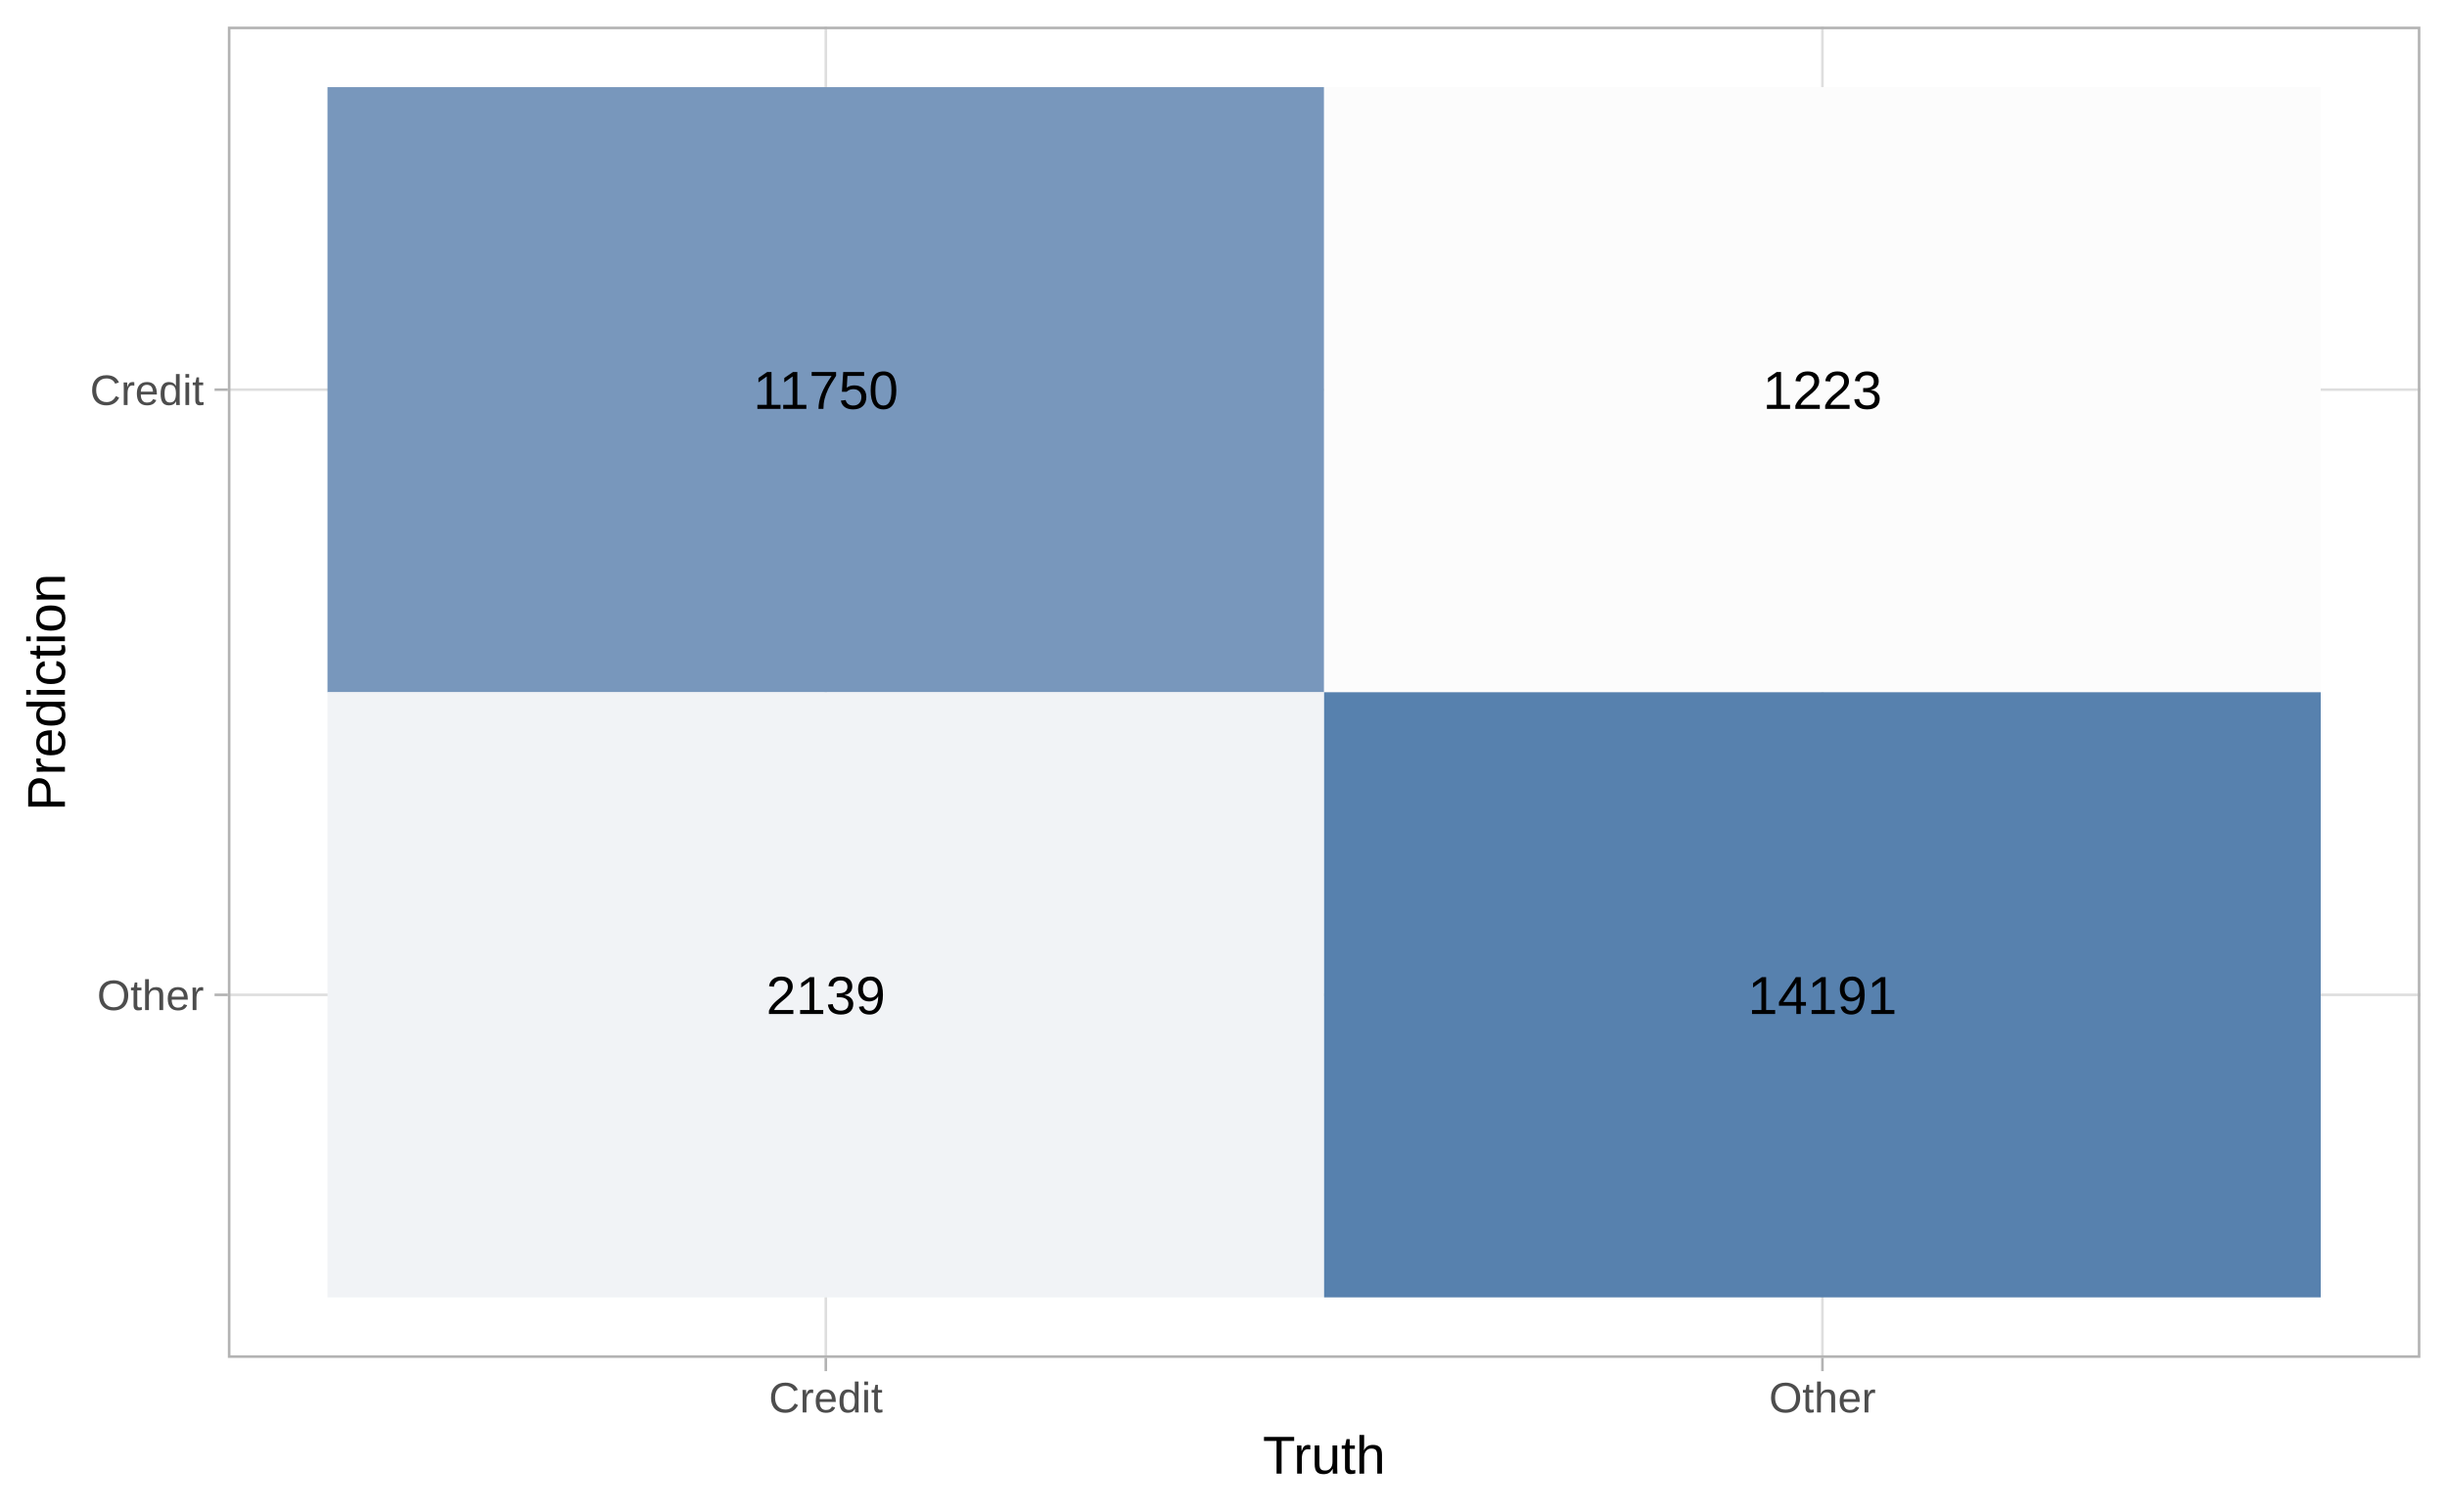
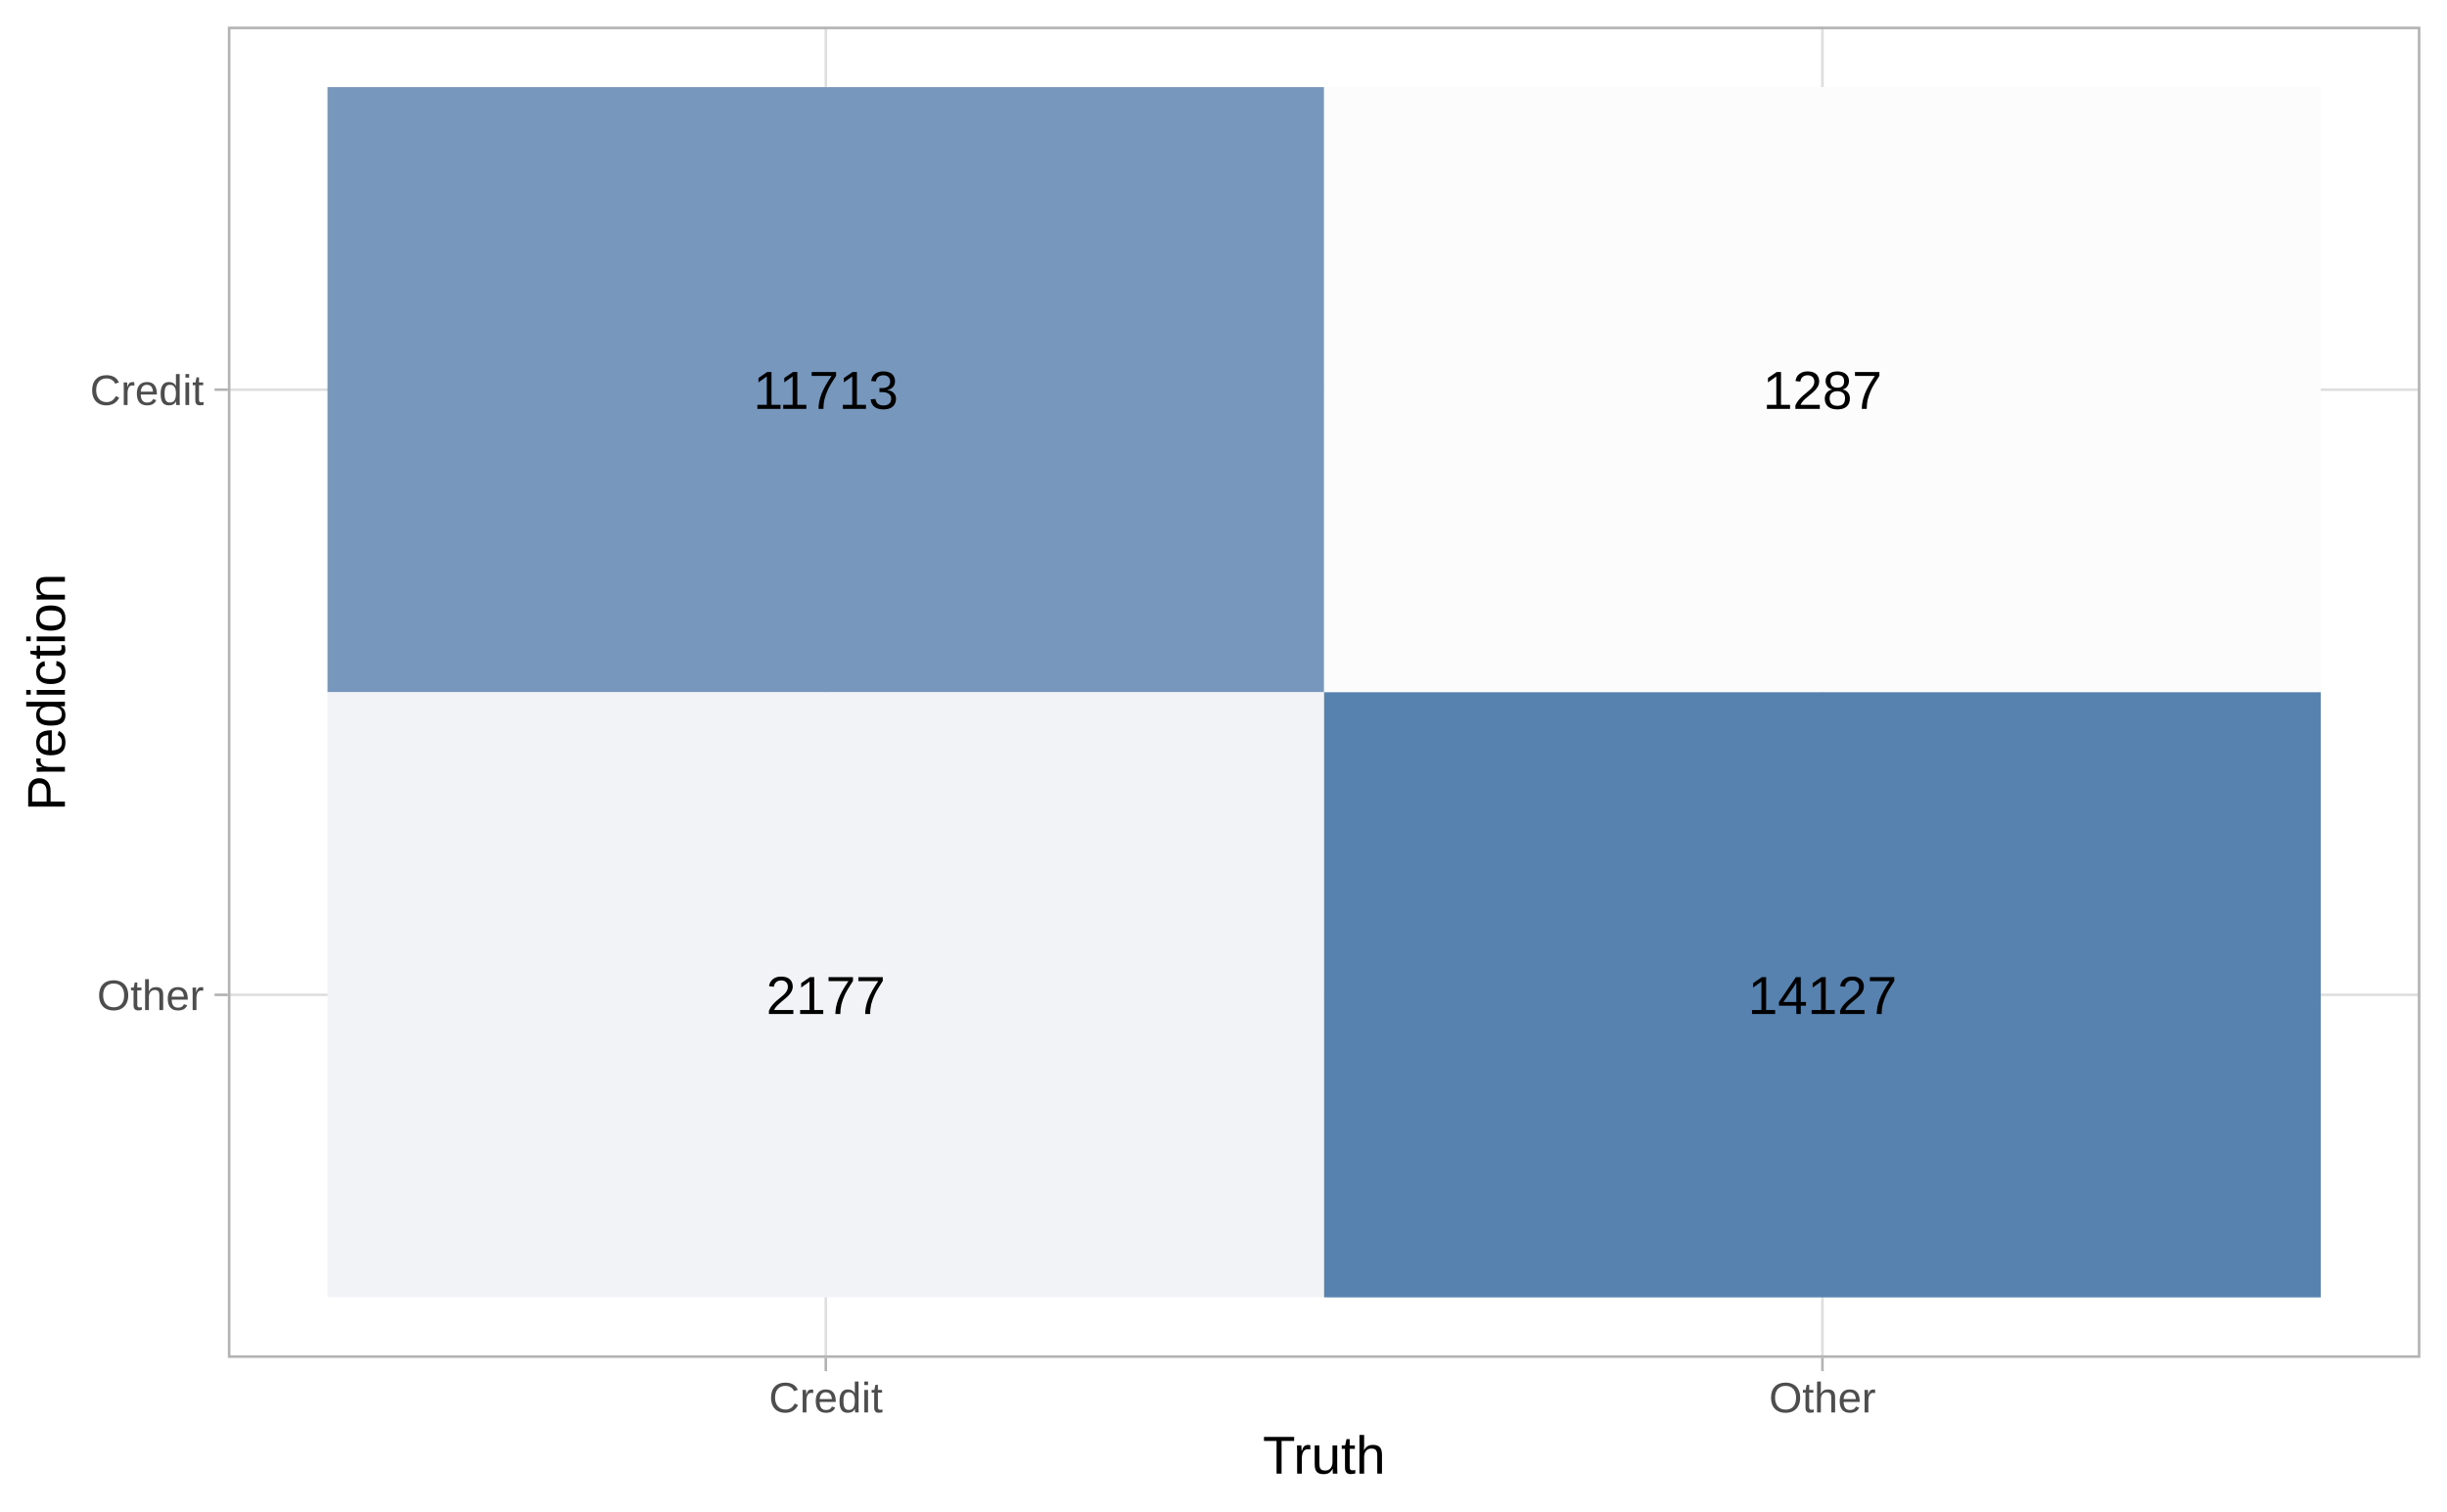
<svg xmlns="http://www.w3.org/2000/svg" class="svglite" width="504.00pt" height="311.47pt" viewBox="0 0 504.00 311.47">
  <defs>
    <style type="text/css">
    .svglite line, .svglite polyline, .svglite polygon, .svglite path, .svglite rect, .svglite circle {
      fill: none;
      stroke: #000000;
      stroke-linecap: round;
      stroke-linejoin: round;
      stroke-miterlimit: 10.00;
    }
  </style>
  </defs>
  <rect width="100%" height="100%" style="stroke: none; fill: #FFFFFF;" />
  <defs>
    <clipPath id="cpMC4wMHw1MDQuMDB8MC4wMHwzMTEuNDc=">
      <rect x="0.00" y="0.00" width="504.00" height="311.47" />
    </clipPath>
  </defs>
  <g clip-path="url(#cpMC4wMHw1MDQuMDB8MC4wMHwzMTEuNDc=)">
    <rect x="0.00" y="0.00" width="504.00" height="311.47" style="stroke-width: 1.07; stroke: #FFFFFF; fill: #FFFFFF;" />
  </g>
  <defs>
    <clipPath id="cpNDYuOTN8NDk4LjUyfDUuNDh8Mjc5Ljcy">
      <rect x="46.93" y="5.48" width="451.59" height="274.24" />
    </clipPath>
  </defs>
  <g clip-path="url(#cpNDYuOTN8NDk4LjUyfDUuNDh8Mjc5Ljcy)">
    <polyline points="46.93,204.93 498.52,204.93 " style="stroke-width: 0.53; stroke: #DEDEDE; stroke-linecap: butt;" />
    <polyline points="46.93,80.27 498.52,80.27 " style="stroke-width: 0.53; stroke: #DEDEDE; stroke-linecap: butt;" />
    <polyline points="170.09,279.72 170.09,5.48 " style="stroke-width: 0.53; stroke: #DEDEDE; stroke-linecap: butt;" />
    <polyline points="375.36,279.72 375.36,5.48 " style="stroke-width: 0.53; stroke: #DEDEDE; stroke-linecap: butt;" />
    <rect x="67.45" y="17.95" width="205.27" height="124.66" style="stroke-width: 0.21; stroke: none; stroke-linecap: square; stroke-linejoin: miter; fill: #7897BC;" />
-     <rect x="67.45" y="142.60" width="205.27" height="124.66" style="stroke-width: 0.21; stroke: none; stroke-linecap: square; stroke-linejoin: miter; fill: #F1F3F6;" />
+     <rect x="67.45" y="142.60" width="205.27" height="124.66" style="stroke-width: 0.21; stroke: none; stroke-linecap: square; stroke-linejoin: miter; fill: #F1F3F7;" />
    <rect x="272.72" y="17.95" width="205.27" height="124.66" style="stroke-width: 0.21; stroke: none; stroke-linecap: square; stroke-linejoin: miter; fill: #FCFCFC;" />
    <rect x="272.72" y="142.60" width="205.27" height="124.66" style="stroke-width: 0.21; stroke: none; stroke-linecap: square; stroke-linejoin: miter; fill: #5781AE;" />
-     <text x="170.09" y="84.23" text-anchor="middle" style="font-size: 11.04px; font-family: Arial;" textLength="30.67px" lengthAdjust="spacingAndGlyphs">11750</text>
-     <text x="170.09" y="208.89" text-anchor="middle" style="font-size: 11.04px; font-family: Arial;" textLength="24.54px" lengthAdjust="spacingAndGlyphs">2139</text>
-     <text x="375.36" y="84.23" text-anchor="middle" style="font-size: 11.04px; font-family: Arial;" textLength="24.54px" lengthAdjust="spacingAndGlyphs">1223</text>
-     <text x="375.36" y="208.89" text-anchor="middle" style="font-size: 11.04px; font-family: Arial;" textLength="30.67px" lengthAdjust="spacingAndGlyphs">14191</text>
+     <text x="170.09" y="84.23" text-anchor="middle" style="font-size: 11.04px; font-family: Arial;" textLength="30.67px" lengthAdjust="spacingAndGlyphs">11713</text>
+     <text x="170.09" y="208.89" text-anchor="middle" style="font-size: 11.04px; font-family: Arial;" textLength="24.54px" lengthAdjust="spacingAndGlyphs">2177</text>
+     <text x="375.36" y="84.23" text-anchor="middle" style="font-size: 11.04px; font-family: Arial;" textLength="24.54px" lengthAdjust="spacingAndGlyphs">1287</text>
+     <text x="375.36" y="208.89" text-anchor="middle" style="font-size: 11.04px; font-family: Arial;" textLength="30.67px" lengthAdjust="spacingAndGlyphs">14127</text>
    <rect x="46.93" y="5.48" width="451.59" height="274.24" style="stroke-width: 1.07; stroke: #B3B3B3;" />
  </g>
  <g clip-path="url(#cpMC4wMHw1MDQuMDB8MC4wMHwzMTEuNDc=)">
    <text x="42.00" y="208.08" text-anchor="end" style="font-size: 8.80px; fill: #4D4D4D; font-family: Arial;" textLength="22.00px" lengthAdjust="spacingAndGlyphs">Other</text>
    <text x="42.00" y="83.43" text-anchor="end" style="font-size: 8.80px; fill: #4D4D4D; font-family: Arial;" textLength="23.46px" lengthAdjust="spacingAndGlyphs">Credit</text>
    <polyline points="44.19,204.93 46.93,204.93 " style="stroke-width: 0.53; stroke: #B3B3B3; stroke-linecap: butt;" />
    <polyline points="44.19,80.27 46.93,80.27 " style="stroke-width: 0.53; stroke: #B3B3B3; stroke-linecap: butt;" />
    <polyline points="170.09,282.46 170.09,279.72 " style="stroke-width: 0.53; stroke: #B3B3B3; stroke-linecap: butt;" />
    <polyline points="375.36,282.46 375.36,279.72 " style="stroke-width: 0.53; stroke: #B3B3B3; stroke-linecap: butt;" />
    <text x="170.09" y="290.96" text-anchor="middle" style="font-size: 8.80px; fill: #4D4D4D; font-family: Arial;" textLength="23.46px" lengthAdjust="spacingAndGlyphs">Credit</text>
    <text x="375.36" y="290.96" text-anchor="middle" style="font-size: 8.80px; fill: #4D4D4D; font-family: Arial;" textLength="22.00px" lengthAdjust="spacingAndGlyphs">Other</text>
    <text x="272.72" y="303.57" text-anchor="middle" style="font-size: 11.00px; font-family: Arial;" textLength="25.68px" lengthAdjust="spacingAndGlyphs">Truth</text>
    <text transform="translate(13.37,142.60) rotate(-90)" text-anchor="middle" style="font-size: 11.00px; font-family: Arial;" textLength="48.92px" lengthAdjust="spacingAndGlyphs">Prediction</text>
  </g>
</svg>
